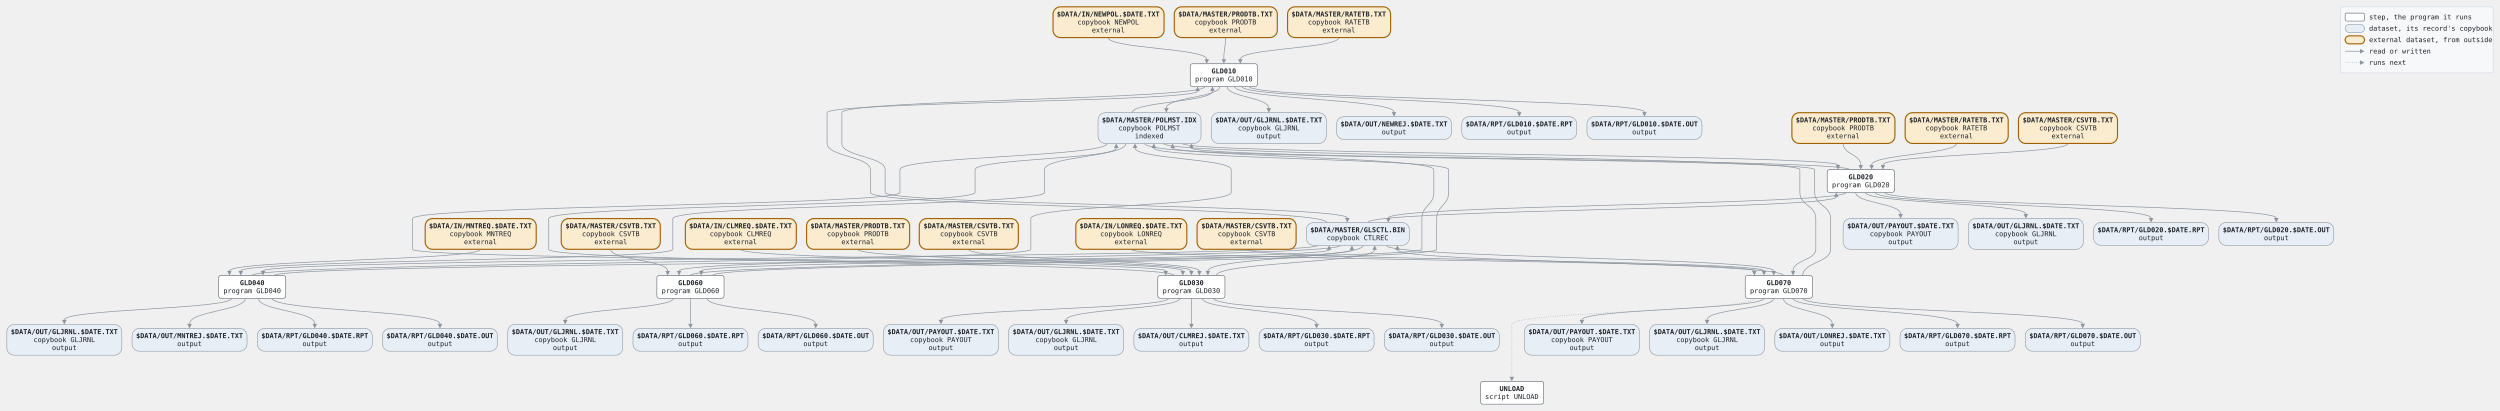
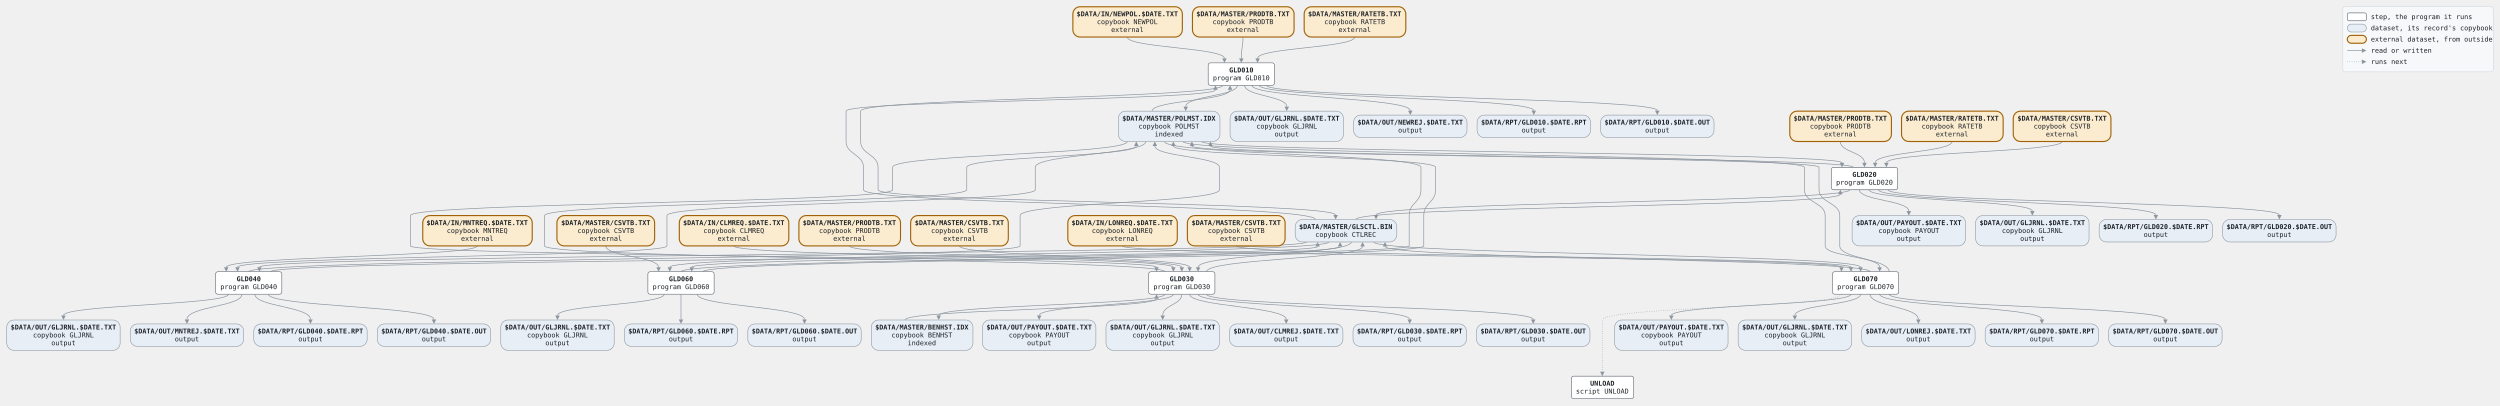
- <svg xmlns="http://www.w3.org/2000/svg" width="4392" height="722" viewBox="0 0 4392 722" font-family="ui-monospace, SFMono-Regular, Menlo, Consolas, monospace" font-size="12">
+ <svg xmlns="http://www.w3.org/2000/svg" width="4453" height="722" viewBox="0 0 4453 722" font-family="ui-monospace, SFMono-Regular, Menlo, Consolas, monospace" font-size="12">
  <style>
.box { fill: #ffffff; stroke: #57606a; stroke-width: 1 }
.box.emphasis { stroke-width: 2.5 }
.box.data { fill: #e8eef6; stroke: #8c959f }
.box.external { fill: #fbecd0; stroke: #a16207; stroke-width: 2 }
.box.dashed { stroke-dasharray: 4 3 }
.label { fill: #1f2328 }
.label.first { font-weight: 600 }
.edge { fill: none; stroke: #8c959f; stroke-width: 1.2 }
.edge.dashed { stroke-dasharray: 4 3 }
.edge.dotted { stroke-dasharray: 1 3 }
.head { fill: #8c959f }
.legend { fill: #f6f8fa; stroke: #d0d7de }
.edge-label { fill: #57606a; font-size: 11px; paint-order: stroke; stroke: #ffffff; stroke-width: 4px; stroke-linejoin: round }
.box.highlight { stroke: #c2410c; stroke-width: 2.5 }
.edge.highlight { stroke: #c2410c; stroke-width: 2 }
.head.highlight { fill: #c2410c }
@media (prefers-color-scheme: dark) {
  .box { fill: #161b22; stroke: #8b949e }
  .box.data { fill: #1f2a3a; stroke: #6e7681 }
  .box.external { fill: #3a2c12; stroke: #d6a64a }
  .label { fill: #e6edf3 }
  .edge { stroke: #6e7681 }
  .head { fill: #6e7681 }
  .legend { fill: #0d1117; stroke: #30363d }
  .edge-label { fill: #9da5ae; stroke: #0d1117 }
  .box.highlight, .edge.highlight { stroke: #fb923c }
  .head.highlight { fill: #fb923c }
}
</style>
  <defs>
    <marker id="arrow" viewBox="0 0 8 8" refX="0" refY="4" markerUnits="userSpaceOnUse" markerWidth="8" markerHeight="8" orient="auto-start-reverse">
      <path class="head" d="M0,0 L8,4 L0,8 z" />
    </marker>
    <marker id="arrow-highlight" viewBox="0 0 8 8" refX="0" refY="4" markerUnits="userSpaceOnUse" markerWidth="8" markerHeight="8" orient="auto-start-reverse">
      <path class="head highlight" d="M0,0 L8,4 L0,8 z" />
    </marker>
  </defs>
-   <path class="edge" d="M1947,66 C1947,85 2120,85 2120,104" marker-end="url(#arrow)" />
-   <path class="edge" d="M2130,160 C2130,179 1989,179 1989,198" marker-start="url(#arrow)" />
-   <path class="edge" d="M2153,66 C2153,85 2150,85 2150,104" marker-end="url(#arrow)" />
-   <path class="edge" d="M2352,66 C2352,85 2179,85 2179,104" marker-end="url(#arrow)" />
-   <path class="edge" d="M2104,160 C2104,179 1453,179 1453,198 L1453,252 C1453,275 1529,275 1529,298 L1529,338 C1529,364 2331,364 2331,391" marker-start="url(#arrow)" />
-   <path class="edge" d="M2143,152 C2143,171 2049,171 2049,190" marker-end="url(#arrow)" />
-   <path class="edge" d="M2117,152 C2117,175 1479,175 1479,198 L1479,252 C1479,275 1555,275 1555,298 L1555,338 C1555,360 2367,360 2367,383" marker-end="url(#arrow)" />
-   <path class="edge" d="M2156,152 C2156,171 2229,171 2229,190" marker-end="url(#arrow)" />
-   <path class="edge" d="M2169,152 C2169,174 2449,174 2449,197" marker-end="url(#arrow)" />
-   <path class="edge" d="M2182,152 C2182,174 2669,174 2669,197" marker-end="url(#arrow)" />
-   <path class="edge" d="M2195,152 C2195,174 2889,174 2889,197" marker-end="url(#arrow)" />
-   <path class="edge" d="M2077,252 C2077,271 3229,271 3229,290" marker-end="url(#arrow)" />
-   <path class="edge" d="M3238,252 C3238,271 3269,271 3269,290" marker-end="url(#arrow)" />
-   <path class="edge" d="M3437,252 C3437,271 3288,271 3288,290" marker-end="url(#arrow)" />
-   <path class="edge" d="M3226,346 C3226,368 2403,368 2403,391" marker-start="url(#arrow)" />
-   <path class="edge" d="M3633,252 C3633,271 3308,271 3308,290" marker-end="url(#arrow)" />
-   <path class="edge" d="M2093,260 C2093,279 3249,279 3249,298" marker-start="url(#arrow)" />
-   <path class="edge" d="M3243,338 C3243,360 2439,360 2439,383" marker-end="url(#arrow)" />
-   <path class="edge" d="M3260,338 C3260,357 3339,357 3339,376" marker-end="url(#arrow)" />
-   <path class="edge" d="M3277,338 C3277,357 3559,357 3559,376" marker-end="url(#arrow)" />
-   <path class="edge" d="M3294,338 C3294,360 3779,360 3779,383" marker-end="url(#arrow)" />
-   <path class="edge" d="M3311,338 C3311,360 3999,360 3999,383" marker-end="url(#arrow)" />
-   <path class="edge" d="M1301,438 C1301,457 2078,457 2078,476" marker-end="url(#arrow)" />
-   <path class="edge" d="M1945,252 C1945,275 1581,275 1581,298 L1581,338 C1581,361 725,361 725,384 L725,438 C725,457 2048,457 2048,476" marker-end="url(#arrow)" />
-   <path class="edge" d="M1507,438 C1507,457 2093,457 2093,476" marker-end="url(#arrow)" />
-   <path class="edge" d="M2395,431 C2395,453 2122,453 2122,476" marker-end="url(#arrow)" />
-   <path class="edge" d="M1702,438 C1702,457 2107,457 2107,476" marker-end="url(#arrow)" />
-   <path class="edge" d="M1961,260 C1961,279 1713,279 1713,298 L1713,338 C1713,361 964,361 964,384 L964,438 C964,461 2063,461 2063,484" marker-start="url(#arrow)" />
-   <path class="edge" d="M2415,439 C2415,461 2137,461 2137,484" marker-start="url(#arrow)" />
-   <path class="edge" d="M2053,524 C2053,543 1653,543 1653,562" marker-end="url(#arrow)" />
-   <path class="edge" d="M2073,524 C2073,543 1873,543 1873,562" marker-end="url(#arrow)" />
-   <path class="edge" d="M2093,524 C2093,546 2093,546 2093,569" marker-end="url(#arrow)" />
-   <path class="edge" d="M2112,524 C2112,546 2313,546 2313,569" marker-end="url(#arrow)" />
-   <path class="edge" d="M2132,524 C2132,546 2533,546 2533,569" marker-end="url(#arrow)" />
-   <path class="edge" d="M844,438 C844,457 403,457 403,476" marker-end="url(#arrow)" />
-   <path class="edge" d="M1978,252 C1978,275 1835,275 1835,298 L1835,338 C1835,361 1182,361 1182,384 L1182,438 C1182,457 423,457 423,476" marker-end="url(#arrow)" />
-   <path class="edge" d="M2315,431 C2315,453 462,453 462,476" marker-end="url(#arrow)" />
-   <path class="edge" d="M1994,260 C1994,279 2163,279 2163,298 L2163,338 C2163,361 1811,361 1811,384 L1811,438 C1811,461 443,461 443,484" marker-start="url(#arrow)" />
-   <path class="edge" d="M2335,439 C2335,461 482,461 482,484" marker-start="url(#arrow)" />
+   <path class="edge" d="M2008,66 C2008,85 2181,85 2181,104" marker-end="url(#arrow)" />
+   <path class="edge" d="M2191,160 C2191,179 2052,179 2052,198" marker-start="url(#arrow)" />
+   <path class="edge" d="M2214,66 C2214,85 2211,85 2211,104" marker-end="url(#arrow)" />
+   <path class="edge" d="M2413,66 C2413,85 2240,85 2240,104" marker-end="url(#arrow)" />
+   <path class="edge" d="M2165,160 C2165,179 1507,179 1507,198 L1507,252 C1507,275 1538,275 1538,298 L1538,338 C1538,364 2343,364 2343,391" marker-start="url(#arrow)" />
+   <path class="edge" d="M2204,152 C2204,171 2112,171 2112,190" marker-end="url(#arrow)" />
+   <path class="edge" d="M2178,152 C2178,175 1533,175 1533,198 L1533,252 C1533,275 1564,275 1564,298 L1564,338 C1564,360 2379,360 2379,383" marker-end="url(#arrow)" />
+   <path class="edge" d="M2217,152 C2217,171 2292,171 2292,190" marker-end="url(#arrow)" />
+   <path class="edge" d="M2230,152 C2230,174 2512,174 2512,197" marker-end="url(#arrow)" />
+   <path class="edge" d="M2243,152 C2243,174 2732,174 2732,197" marker-end="url(#arrow)" />
+   <path class="edge" d="M2256,152 C2256,174 2952,174 2952,197" marker-end="url(#arrow)" />
+   <path class="edge" d="M2140,252 C2140,271 3281,271 3281,290" marker-end="url(#arrow)" />
+   <path class="edge" d="M3278,252 C3278,271 3321,271 3321,290" marker-end="url(#arrow)" />
+   <path class="edge" d="M3477,252 C3477,271 3340,271 3340,290" marker-end="url(#arrow)" />
+   <path class="edge" d="M3278,346 C3278,368 2415,368 2415,391" marker-start="url(#arrow)" />
+   <path class="edge" d="M3673,252 C3673,271 3360,271 3360,290" marker-end="url(#arrow)" />
+   <path class="edge" d="M2156,260 C2156,279 3301,279 3301,298" marker-start="url(#arrow)" />
+   <path class="edge" d="M3295,338 C3295,360 2451,360 2451,383" marker-end="url(#arrow)" />
+   <path class="edge" d="M3312,338 C3312,357 3400,357 3400,376" marker-end="url(#arrow)" />
+   <path class="edge" d="M3329,338 C3329,357 3620,357 3620,376" marker-end="url(#arrow)" />
+   <path class="edge" d="M3346,338 C3346,360 3840,360 3840,383" marker-end="url(#arrow)" />
+   <path class="edge" d="M3363,338 C3363,360 4060,360 4060,383" marker-end="url(#arrow)" />
+   <path class="edge" d="M1307,438 C1307,457 2090,457 2090,476" marker-end="url(#arrow)" />
+   <path class="edge" d="M2008,252 C2008,275 1590,275 1590,298 L1590,338 C1590,361 731,361 731,384 L731,438 C731,457 2060,457 2060,476" marker-end="url(#arrow)" />
+   <path class="edge" d="M1513,438 C1513,457 2105,457 2105,476" marker-end="url(#arrow)" />
+   <path class="edge" d="M2407,431 C2407,453 2134,453 2134,476" marker-end="url(#arrow)" />
+   <path class="edge" d="M2060,532 C2060,551 1612,551 1612,570" marker-start="url(#arrow)" />
+   <path class="edge" d="M1709,438 C1709,457 2119,457 2119,476" marker-end="url(#arrow)" />
+   <path class="edge" d="M2024,260 C2024,279 1722,279 1722,298 L1722,338 C1722,361 970,361 970,384 L970,438 C970,461 2075,461 2075,484" marker-start="url(#arrow)" />
+   <path class="edge" d="M2427,439 C2427,461 2149,461 2149,484" marker-start="url(#arrow)" />
+   <path class="edge" d="M2090,524 C2090,543 1851,543 1851,562" marker-end="url(#arrow)" />
+   <path class="edge" d="M2105,524 C2105,543 2071,543 2071,562" marker-end="url(#arrow)" />
+   <path class="edge" d="M2119,524 C2119,546 2291,546 2291,569" marker-end="url(#arrow)" />
+   <path class="edge" d="M2075,524 C2075,543 1672,543 1672,562" marker-end="url(#arrow)" />
+   <path class="edge" d="M2134,524 C2134,546 2511,546 2511,569" marker-end="url(#arrow)" />
+   <path class="edge" d="M2149,524 C2149,546 2731,546 2731,569" marker-end="url(#arrow)" />
+   <path class="edge" d="M850,438 C850,457 403,457 403,476" marker-end="url(#arrow)" />
+   <path class="edge" d="M2041,252 C2041,275 1844,275 1844,298 L1844,338 C1844,361 1188,361 1188,384 L1188,438 C1188,457 423,457 423,476" marker-end="url(#arrow)" />
+   <path class="edge" d="M2327,431 C2327,453 462,453 462,476" marker-end="url(#arrow)" />
+   <path class="edge" d="M2057,260 C2057,279 2172,279 2172,298 L2172,338 C2172,361 1817,361 1817,384 L1817,438 C1817,461 443,461 443,484" marker-start="url(#arrow)" />
+   <path class="edge" d="M2347,439 C2347,461 482,461 482,484" marker-start="url(#arrow)" />
  <path class="edge" d="M407,524 C407,543 113,543 113,562" marker-end="url(#arrow)" />
  <path class="edge" d="M431,524 C431,546 333,546 333,569" marker-end="url(#arrow)" />
  <path class="edge" d="M454,524 C454,546 553,546 553,569" marker-end="url(#arrow)" />
  <path class="edge" d="M478,524 C478,546 773,546 773,569" marker-end="url(#arrow)" />
-   <path class="edge" d="M2011,252 C2011,275 2519,275 2519,298 L2519,338 C2519,361 2498,361 2498,384 L2498,438 C2498,457 1232,457 1232,476" marker-end="url(#arrow)" />
-   <path class="edge" d="M2355,431 C2355,453 1193,453 1193,476" marker-end="url(#arrow)" />
-   <path class="edge" d="M1073,438 C1073,457 1173,457 1173,476" marker-end="url(#arrow)" />
-   <path class="edge" d="M2027,260 C2027,279 2545,279 2545,298 L2545,338 C2545,361 2524,361 2524,384 L2524,438 C2524,461 1252,461 1252,484" marker-start="url(#arrow)" />
-   <path class="edge" d="M2375,439 C2375,461 1213,461 1213,484" marker-start="url(#arrow)" />
+   <path class="edge" d="M2074,252 C2074,275 2531,275 2531,298 L2531,338 C2531,361 2510,361 2510,384 L2510,438 C2510,457 1232,457 1232,476" marker-end="url(#arrow)" />
+   <path class="edge" d="M2367,431 C2367,453 1193,453 1193,476" marker-end="url(#arrow)" />
+   <path class="edge" d="M1079,438 C1079,457 1173,457 1173,476" marker-end="url(#arrow)" />
+   <path class="edge" d="M2090,260 C2090,279 2557,279 2557,298 L2557,338 C2557,361 2536,361 2536,384 L2536,438 C2536,461 1252,461 1252,484" marker-start="url(#arrow)" />
+   <path class="edge" d="M2387,439 C2387,461 1213,461 1213,484" marker-start="url(#arrow)" />
  <path class="edge" d="M1183,524 C1183,543 993,543 993,562" marker-end="url(#arrow)" />
  <path class="edge" d="M1213,524 C1213,546 1213,546 1213,569" marker-end="url(#arrow)" />
  <path class="edge" d="M1242,524 C1242,546 1433,546 1433,569" marker-end="url(#arrow)" />
-   <path class="edge" d="M1987,438 C1987,457 3082,457 3082,476" marker-end="url(#arrow)" />
-   <path class="edge" d="M2044,252 C2044,275 3162,275 3162,298 L3162,338 C3162,361 3190,361 3190,384 L3190,438 C3190,457 3150,457 3150,476" marker-end="url(#arrow)" />
-   <path class="edge" d="M2435,431 C2435,453 3116,453 3116,476" marker-end="url(#arrow)" />
-   <path class="edge" d="M2190,438 C2190,457 3099,457 3099,476" marker-end="url(#arrow)" />
-   <path class="edge" d="M2060,260 C2060,279 3188,279 3188,298 L3188,338 C3188,361 3216,361 3216,384 L3216,438 C3216,461 3167,461 3167,484" marker-start="url(#arrow)" />
-   <path class="edge" d="M2455,439 C2455,461 3133,461 3133,484" marker-start="url(#arrow)" />
-   <path class="edge" d="M3099,524 C3099,543 2779,543 2779,562" marker-end="url(#arrow)" />
-   <path class="edge" d="M3116,524 C3116,543 2999,543 2999,562" marker-end="url(#arrow)" />
-   <path class="edge" d="M3133,524 C3133,546 3219,546 3219,569" marker-end="url(#arrow)" />
-   <path class="edge" d="M3150,524 C3150,546 3439,546 3439,569" marker-end="url(#arrow)" />
-   <path class="edge" d="M3167,524 C3167,546 3659,546 3659,569" marker-end="url(#arrow)" />
-   <path class="edge dotted" d="M3082,524 C3082,547 2656,547 2656,570 L2656,624 C2656,643 2656,643 2656,662" marker-end="url(#arrow)" />
+   <path class="edge" d="M1999,438 C1999,457 3280,457 3280,476" marker-end="url(#arrow)" />
+   <path class="edge" d="M2107,252 C2107,275 3214,275 3214,298 L3214,338 C3214,361 3251,361 3251,384 L3251,438 C3251,457 3348,457 3348,476" marker-end="url(#arrow)" />
+   <path class="edge" d="M2447,431 C2447,453 3314,453 3314,476" marker-end="url(#arrow)" />
+   <path class="edge" d="M2202,438 C2202,457 3297,457 3297,476" marker-end="url(#arrow)" />
+   <path class="edge" d="M2123,260 C2123,279 3240,279 3240,298 L3240,338 C3240,361 3277,361 3277,384 L3277,438 C3277,461 3365,461 3365,484" marker-start="url(#arrow)" />
+   <path class="edge" d="M2467,439 C2467,461 3331,461 3331,484" marker-start="url(#arrow)" />
+   <path class="edge" d="M3297,524 C3297,543 2977,543 2977,562" marker-end="url(#arrow)" />
+   <path class="edge" d="M3314,524 C3314,543 3197,543 3197,562" marker-end="url(#arrow)" />
+   <path class="edge" d="M3331,524 C3331,546 3417,546 3417,569" marker-end="url(#arrow)" />
+   <path class="edge" d="M3348,524 C3348,546 3637,546 3637,569" marker-end="url(#arrow)" />
+   <path class="edge" d="M3365,524 C3365,546 3857,546 3857,569" marker-end="url(#arrow)" />
+   <path class="edge dotted" d="M3280,524 C3280,547 2854,547 2854,570 L2854,624 C2854,643 2854,643 2854,662" marker-end="url(#arrow)" />
  <a href="../copybooks/NEWPOL.md">
-     <rect class="box data external" x="1850" y="12" width="195" height="54" rx="13" />
-     <text class="label first" x="1947" y="29" text-anchor="middle">$DATA/IN/NEWPOL.$DATE.TXT</text>
-     <text class="label" x="1947" y="43" text-anchor="middle">copybook NEWPOL</text>
-     <text class="label" x="1947" y="57" text-anchor="middle">external</text>
+     <rect class="box data external" x="1911" y="12" width="195" height="54" rx="13" />
+     <text class="label first" x="2008" y="29" text-anchor="middle">$DATA/IN/NEWPOL.$DATE.TXT</text>
+     <text class="label" x="2008" y="43" text-anchor="middle">copybook NEWPOL</text>
+     <text class="label" x="2008" y="57" text-anchor="middle">external</text>
  </a>
  <a href="../copybooks/POLMST.md">
-     <rect class="box data" x="1929" y="198" width="181" height="54" rx="13" />
-     <text class="label first" x="2019" y="215" text-anchor="middle">$DATA/MASTER/POLMST.IDX</text>
-     <text class="label" x="2019" y="229" text-anchor="middle">copybook POLMST</text>
-     <text class="label" x="2019" y="243" text-anchor="middle">indexed</text>
+     <rect class="box data" x="1992" y="198" width="181" height="54" rx="13" />
+     <text class="label first" x="2082" y="215" text-anchor="middle">$DATA/MASTER/POLMST.IDX</text>
+     <text class="label" x="2082" y="229" text-anchor="middle">copybook POLMST</text>
+     <text class="label" x="2082" y="243" text-anchor="middle">indexed</text>
  </a>
  <a href="../copybooks/PRODTB.md">
-     <rect class="box data external" x="2063" y="12" width="181" height="54" rx="13" />
-     <text class="label first" x="2153" y="29" text-anchor="middle">$DATA/MASTER/PRODTB.TXT</text>
-     <text class="label" x="2153" y="43" text-anchor="middle">copybook PRODTB</text>
-     <text class="label" x="2153" y="57" text-anchor="middle">external</text>
+     <rect class="box data external" x="2124" y="12" width="181" height="54" rx="13" />
+     <text class="label first" x="2214" y="29" text-anchor="middle">$DATA/MASTER/PRODTB.TXT</text>
+     <text class="label" x="2214" y="43" text-anchor="middle">copybook PRODTB</text>
+     <text class="label" x="2214" y="57" text-anchor="middle">external</text>
  </a>
  <a href="../copybooks/RATETB.md">
-     <rect class="box data external" x="2262" y="12" width="181" height="54" rx="13" />
-     <text class="label first" x="2352" y="29" text-anchor="middle">$DATA/MASTER/RATETB.TXT</text>
-     <text class="label" x="2352" y="43" text-anchor="middle">copybook RATETB</text>
-     <text class="label" x="2352" y="57" text-anchor="middle">external</text>
+     <rect class="box data external" x="2323" y="12" width="181" height="54" rx="13" />
+     <text class="label first" x="2413" y="29" text-anchor="middle">$DATA/MASTER/RATETB.TXT</text>
+     <text class="label" x="2413" y="43" text-anchor="middle">copybook RATETB</text>
+     <text class="label" x="2413" y="57" text-anchor="middle">external</text>
  </a>
  <a href="../copybooks/CTLREC.md">
-     <rect class="box data" x="2295" y="391" width="181" height="40" rx="13" />
-     <text class="label first" x="2385" y="408" text-anchor="middle">$DATA/MASTER/GLSCTL.BIN</text>
-     <text class="label" x="2385" y="422" text-anchor="middle">copybook CTLREC</text>
+     <rect class="box data" x="2307" y="391" width="181" height="40" rx="13" />
+     <text class="label first" x="2397" y="408" text-anchor="middle">$DATA/MASTER/GLSCTL.BIN</text>
+     <text class="label" x="2397" y="422" text-anchor="middle">copybook CTLREC</text>
  </a>
  <a href="../programs/GLD010.md">
-     <rect class="box" x="2091" y="112" width="118" height="40" rx="4" />
-     <text class="label first" x="2150" y="129" text-anchor="middle">GLD010</text>
-     <text class="label" x="2150" y="143" text-anchor="middle">program GLD010</text>
-   </a>
-   <a href="../copybooks/GLJRNL.md">
-     <rect class="box data" x="2128" y="198" width="202" height="54" rx="13" />
-     <text class="label first" x="2229" y="215" text-anchor="middle">$DATA/OUT/GLJRNL.$DATE.TXT</text>
-     <text class="label" x="2229" y="229" text-anchor="middle">copybook GLJRNL</text>
-     <text class="label" x="2229" y="243" text-anchor="middle">output</text>
-   </a>
-   <g>
-     <rect class="box data" x="2348" y="205" width="202" height="40" rx="13" />
-     <text class="label first" x="2449" y="222" text-anchor="middle">$DATA/OUT/NEWREJ.$DATE.TXT</text>
-     <text class="label" x="2449" y="236" text-anchor="middle">output</text>
-   </g>
-   <g>
-     <rect class="box data" x="2568" y="205" width="202" height="40" rx="13" />
-     <text class="label first" x="2669" y="222" text-anchor="middle">$DATA/RPT/GLD010.$DATE.RPT</text>
-     <text class="label" x="2669" y="236" text-anchor="middle">output</text>
-   </g>
-   <g>
-     <rect class="box data" x="2788" y="205" width="202" height="40" rx="13" />
-     <text class="label first" x="2889" y="222" text-anchor="middle">$DATA/RPT/GLD010.$DATE.OUT</text>
-     <text class="label" x="2889" y="236" text-anchor="middle">output</text>
+     <rect class="box" x="2152" y="112" width="118" height="40" rx="4" />
+     <text class="label first" x="2211" y="129" text-anchor="middle">GLD010</text>
+     <text class="label" x="2211" y="143" text-anchor="middle">program GLD010</text>
+   </a>
+   <a href="../copybooks/GLJRNL.md">
+     <rect class="box data" x="2191" y="198" width="202" height="54" rx="13" />
+     <text class="label first" x="2292" y="215" text-anchor="middle">$DATA/OUT/GLJRNL.$DATE.TXT</text>
+     <text class="label" x="2292" y="229" text-anchor="middle">copybook GLJRNL</text>
+     <text class="label" x="2292" y="243" text-anchor="middle">output</text>
+   </a>
+   <g>
+     <rect class="box data" x="2411" y="205" width="202" height="40" rx="13" />
+     <text class="label first" x="2512" y="222" text-anchor="middle">$DATA/OUT/NEWREJ.$DATE.TXT</text>
+     <text class="label" x="2512" y="236" text-anchor="middle">output</text>
+   </g>
+   <g>
+     <rect class="box data" x="2631" y="205" width="202" height="40" rx="13" />
+     <text class="label first" x="2732" y="222" text-anchor="middle">$DATA/RPT/GLD010.$DATE.RPT</text>
+     <text class="label" x="2732" y="236" text-anchor="middle">output</text>
+   </g>
+   <g>
+     <rect class="box data" x="2851" y="205" width="202" height="40" rx="13" />
+     <text class="label first" x="2952" y="222" text-anchor="middle">$DATA/RPT/GLD010.$DATE.OUT</text>
+     <text class="label" x="2952" y="236" text-anchor="middle">output</text>
  </g>
  <a href="../copybooks/PRODTB.md">
-     <rect class="box data external" x="3148" y="198" width="181" height="54" rx="13" />
-     <text class="label first" x="3238" y="215" text-anchor="middle">$DATA/MASTER/PRODTB.TXT</text>
-     <text class="label" x="3238" y="229" text-anchor="middle">copybook PRODTB</text>
-     <text class="label" x="3238" y="243" text-anchor="middle">external</text>
+     <rect class="box data external" x="3188" y="198" width="181" height="54" rx="13" />
+     <text class="label first" x="3278" y="215" text-anchor="middle">$DATA/MASTER/PRODTB.TXT</text>
+     <text class="label" x="3278" y="229" text-anchor="middle">copybook PRODTB</text>
+     <text class="label" x="3278" y="243" text-anchor="middle">external</text>
  </a>
  <a href="../copybooks/RATETB.md">
-     <rect class="box data external" x="3347" y="198" width="181" height="54" rx="13" />
-     <text class="label first" x="3437" y="215" text-anchor="middle">$DATA/MASTER/RATETB.TXT</text>
-     <text class="label" x="3437" y="229" text-anchor="middle">copybook RATETB</text>
-     <text class="label" x="3437" y="243" text-anchor="middle">external</text>
+     <rect class="box data external" x="3387" y="198" width="181" height="54" rx="13" />
+     <text class="label first" x="3477" y="215" text-anchor="middle">$DATA/MASTER/RATETB.TXT</text>
+     <text class="label" x="3477" y="229" text-anchor="middle">copybook RATETB</text>
+     <text class="label" x="3477" y="243" text-anchor="middle">external</text>
  </a>
  <a href="../copybooks/CSVTB.md">
-     <rect class="box data external" x="3546" y="198" width="174" height="54" rx="13" />
-     <text class="label first" x="3633" y="215" text-anchor="middle">$DATA/MASTER/CSVTB.TXT</text>
-     <text class="label" x="3633" y="229" text-anchor="middle">copybook CSVTB</text>
-     <text class="label" x="3633" y="243" text-anchor="middle">external</text>
+     <rect class="box data external" x="3586" y="198" width="174" height="54" rx="13" />
+     <text class="label first" x="3673" y="215" text-anchor="middle">$DATA/MASTER/CSVTB.TXT</text>
+     <text class="label" x="3673" y="229" text-anchor="middle">copybook CSVTB</text>
+     <text class="label" x="3673" y="243" text-anchor="middle">external</text>
  </a>
  <a href="../programs/GLD020.md">
-     <rect class="box" x="3210" y="298" width="118" height="40" rx="4" />
-     <text class="label first" x="3269" y="315" text-anchor="middle">GLD020</text>
-     <text class="label" x="3269" y="329" text-anchor="middle">program GLD020</text>
+     <rect class="box" x="3262" y="298" width="118" height="40" rx="4" />
+     <text class="label first" x="3321" y="315" text-anchor="middle">GLD020</text>
+     <text class="label" x="3321" y="329" text-anchor="middle">program GLD020</text>
  </a>
  <a href="../copybooks/PAYOUT.md">
-     <rect class="box data" x="3238" y="384" width="202" height="54" rx="13" />
-     <text class="label first" x="3339" y="401" text-anchor="middle">$DATA/OUT/PAYOUT.$DATE.TXT</text>
-     <text class="label" x="3339" y="415" text-anchor="middle">copybook PAYOUT</text>
-     <text class="label" x="3339" y="429" text-anchor="middle">output</text>
-   </a>
-   <a href="../copybooks/GLJRNL.md">
-     <rect class="box data" x="3458" y="384" width="202" height="54" rx="13" />
-     <text class="label first" x="3559" y="401" text-anchor="middle">$DATA/OUT/GLJRNL.$DATE.TXT</text>
-     <text class="label" x="3559" y="415" text-anchor="middle">copybook GLJRNL</text>
-     <text class="label" x="3559" y="429" text-anchor="middle">output</text>
-   </a>
-   <g>
-     <rect class="box data" x="3678" y="391" width="202" height="40" rx="13" />
-     <text class="label first" x="3779" y="408" text-anchor="middle">$DATA/RPT/GLD020.$DATE.RPT</text>
-     <text class="label" x="3779" y="422" text-anchor="middle">output</text>
-   </g>
-   <g>
-     <rect class="box data" x="3898" y="391" width="202" height="40" rx="13" />
-     <text class="label first" x="3999" y="408" text-anchor="middle">$DATA/RPT/GLD020.$DATE.OUT</text>
-     <text class="label" x="3999" y="422" text-anchor="middle">output</text>
+     <rect class="box data" x="3299" y="384" width="202" height="54" rx="13" />
+     <text class="label first" x="3400" y="401" text-anchor="middle">$DATA/OUT/PAYOUT.$DATE.TXT</text>
+     <text class="label" x="3400" y="415" text-anchor="middle">copybook PAYOUT</text>
+     <text class="label" x="3400" y="429" text-anchor="middle">output</text>
+   </a>
+   <a href="../copybooks/GLJRNL.md">
+     <rect class="box data" x="3519" y="384" width="202" height="54" rx="13" />
+     <text class="label first" x="3620" y="401" text-anchor="middle">$DATA/OUT/GLJRNL.$DATE.TXT</text>
+     <text class="label" x="3620" y="415" text-anchor="middle">copybook GLJRNL</text>
+     <text class="label" x="3620" y="429" text-anchor="middle">output</text>
+   </a>
+   <g>
+     <rect class="box data" x="3739" y="391" width="202" height="40" rx="13" />
+     <text class="label first" x="3840" y="408" text-anchor="middle">$DATA/RPT/GLD020.$DATE.RPT</text>
+     <text class="label" x="3840" y="422" text-anchor="middle">output</text>
+   </g>
+   <g>
+     <rect class="box data" x="3959" y="391" width="202" height="40" rx="13" />
+     <text class="label first" x="4060" y="408" text-anchor="middle">$DATA/RPT/GLD020.$DATE.OUT</text>
+     <text class="label" x="4060" y="422" text-anchor="middle">output</text>
  </g>
  <a href="../copybooks/CLMREQ.md">
-     <rect class="box data external" x="1204" y="384" width="195" height="54" rx="13" />
-     <text class="label first" x="1301" y="401" text-anchor="middle">$DATA/IN/CLMREQ.$DATE.TXT</text>
-     <text class="label" x="1301" y="415" text-anchor="middle">copybook CLMREQ</text>
-     <text class="label" x="1301" y="429" text-anchor="middle">external</text>
+     <rect class="box data external" x="1210" y="384" width="195" height="54" rx="13" />
+     <text class="label first" x="1307" y="401" text-anchor="middle">$DATA/IN/CLMREQ.$DATE.TXT</text>
+     <text class="label" x="1307" y="415" text-anchor="middle">copybook CLMREQ</text>
+     <text class="label" x="1307" y="429" text-anchor="middle">external</text>
  </a>
  <a href="../copybooks/PRODTB.md">
-     <rect class="box data external" x="1417" y="384" width="181" height="54" rx="13" />
-     <text class="label first" x="1507" y="401" text-anchor="middle">$DATA/MASTER/PRODTB.TXT</text>
-     <text class="label" x="1507" y="415" text-anchor="middle">copybook PRODTB</text>
-     <text class="label" x="1507" y="429" text-anchor="middle">external</text>
+     <rect class="box data external" x="1423" y="384" width="181" height="54" rx="13" />
+     <text class="label first" x="1513" y="401" text-anchor="middle">$DATA/MASTER/PRODTB.TXT</text>
+     <text class="label" x="1513" y="415" text-anchor="middle">copybook PRODTB</text>
+     <text class="label" x="1513" y="429" text-anchor="middle">external</text>
+   </a>
+   <a href="../copybooks/BENHST.md">
+     <rect class="box data" x="1552" y="570" width="181" height="54" rx="13" />
+     <text class="label first" x="1642" y="587" text-anchor="middle">$DATA/MASTER/BENHST.IDX</text>
+     <text class="label" x="1642" y="601" text-anchor="middle">copybook BENHST</text>
+     <text class="label" x="1642" y="615" text-anchor="middle">indexed</text>
  </a>
  <a href="../copybooks/CSVTB.md">
-     <rect class="box data external" x="1615" y="384" width="174" height="54" rx="13" />
-     <text class="label first" x="1702" y="401" text-anchor="middle">$DATA/MASTER/CSVTB.TXT</text>
-     <text class="label" x="1702" y="415" text-anchor="middle">copybook CSVTB</text>
-     <text class="label" x="1702" y="429" text-anchor="middle">external</text>
+     <rect class="box data external" x="1622" y="384" width="174" height="54" rx="13" />
+     <text class="label first" x="1709" y="401" text-anchor="middle">$DATA/MASTER/CSVTB.TXT</text>
+     <text class="label" x="1709" y="415" text-anchor="middle">copybook CSVTB</text>
+     <text class="label" x="1709" y="429" text-anchor="middle">external</text>
  </a>
  <a href="../programs/GLD030.md">
-     <rect class="box" x="2034" y="484" width="118" height="40" rx="4" />
-     <text class="label first" x="2093" y="501" text-anchor="middle">GLD030</text>
-     <text class="label" x="2093" y="515" text-anchor="middle">program GLD030</text>
+     <rect class="box" x="2046" y="484" width="118" height="40" rx="4" />
+     <text class="label first" x="2105" y="501" text-anchor="middle">GLD030</text>
+     <text class="label" x="2105" y="515" text-anchor="middle">program GLD030</text>
  </a>
  <a href="../copybooks/PAYOUT.md">
-     <rect class="box data" x="1552" y="570" width="202" height="54" rx="13" />
-     <text class="label first" x="1653" y="587" text-anchor="middle">$DATA/OUT/PAYOUT.$DATE.TXT</text>
-     <text class="label" x="1653" y="601" text-anchor="middle">copybook PAYOUT</text>
-     <text class="label" x="1653" y="615" text-anchor="middle">output</text>
-   </a>
-   <a href="../copybooks/GLJRNL.md">
-     <rect class="box data" x="1772" y="570" width="202" height="54" rx="13" />
-     <text class="label first" x="1873" y="587" text-anchor="middle">$DATA/OUT/GLJRNL.$DATE.TXT</text>
-     <text class="label" x="1873" y="601" text-anchor="middle">copybook GLJRNL</text>
-     <text class="label" x="1873" y="615" text-anchor="middle">output</text>
-   </a>
-   <g>
-     <rect class="box data" x="1992" y="577" width="202" height="40" rx="13" />
-     <text class="label first" x="2093" y="594" text-anchor="middle">$DATA/OUT/CLMREJ.$DATE.TXT</text>
-     <text class="label" x="2093" y="608" text-anchor="middle">output</text>
-   </g>
-   <g>
-     <rect class="box data" x="2212" y="577" width="202" height="40" rx="13" />
-     <text class="label first" x="2313" y="594" text-anchor="middle">$DATA/RPT/GLD030.$DATE.RPT</text>
-     <text class="label" x="2313" y="608" text-anchor="middle">output</text>
-   </g>
-   <g>
-     <rect class="box data" x="2432" y="577" width="202" height="40" rx="13" />
-     <text class="label first" x="2533" y="594" text-anchor="middle">$DATA/RPT/GLD030.$DATE.OUT</text>
-     <text class="label" x="2533" y="608" text-anchor="middle">output</text>
+     <rect class="box data" x="1750" y="570" width="202" height="54" rx="13" />
+     <text class="label first" x="1851" y="587" text-anchor="middle">$DATA/OUT/PAYOUT.$DATE.TXT</text>
+     <text class="label" x="1851" y="601" text-anchor="middle">copybook PAYOUT</text>
+     <text class="label" x="1851" y="615" text-anchor="middle">output</text>
+   </a>
+   <a href="../copybooks/GLJRNL.md">
+     <rect class="box data" x="1970" y="570" width="202" height="54" rx="13" />
+     <text class="label first" x="2071" y="587" text-anchor="middle">$DATA/OUT/GLJRNL.$DATE.TXT</text>
+     <text class="label" x="2071" y="601" text-anchor="middle">copybook GLJRNL</text>
+     <text class="label" x="2071" y="615" text-anchor="middle">output</text>
+   </a>
+   <g>
+     <rect class="box data" x="2190" y="577" width="202" height="40" rx="13" />
+     <text class="label first" x="2291" y="594" text-anchor="middle">$DATA/OUT/CLMREJ.$DATE.TXT</text>
+     <text class="label" x="2291" y="608" text-anchor="middle">output</text>
+   </g>
+   <g>
+     <rect class="box data" x="2410" y="577" width="202" height="40" rx="13" />
+     <text class="label first" x="2511" y="594" text-anchor="middle">$DATA/RPT/GLD030.$DATE.RPT</text>
+     <text class="label" x="2511" y="608" text-anchor="middle">output</text>
+   </g>
+   <g>
+     <rect class="box data" x="2630" y="577" width="202" height="40" rx="13" />
+     <text class="label first" x="2731" y="594" text-anchor="middle">$DATA/RPT/GLD030.$DATE.OUT</text>
+     <text class="label" x="2731" y="608" text-anchor="middle">output</text>
  </g>
  <a href="../copybooks/MNTREQ.md">
-     <rect class="box data external" x="747" y="384" width="195" height="54" rx="13" />
-     <text class="label first" x="844" y="401" text-anchor="middle">$DATA/IN/MNTREQ.$DATE.TXT</text>
-     <text class="label" x="844" y="415" text-anchor="middle">copybook MNTREQ</text>
-     <text class="label" x="844" y="429" text-anchor="middle">external</text>
+     <rect class="box data external" x="753" y="384" width="195" height="54" rx="13" />
+     <text class="label first" x="850" y="401" text-anchor="middle">$DATA/IN/MNTREQ.$DATE.TXT</text>
+     <text class="label" x="850" y="415" text-anchor="middle">copybook MNTREQ</text>
+     <text class="label" x="850" y="429" text-anchor="middle">external</text>
  </a>
  <a href="../programs/GLD040.md">
    <rect class="box" x="384" y="484" width="118" height="40" rx="4" />
    <text class="label first" x="443" y="501" text-anchor="middle">GLD040</text>
    <text class="label" x="443" y="515" text-anchor="middle">program GLD040</text>
  </a>
  <a href="../copybooks/GLJRNL.md">
    <rect class="box data" x="12" y="570" width="202" height="54" rx="13" />
    <text class="label first" x="113" y="587" text-anchor="middle">$DATA/OUT/GLJRNL.$DATE.TXT</text>
    <text class="label" x="113" y="601" text-anchor="middle">copybook GLJRNL</text>
    <text class="label" x="113" y="615" text-anchor="middle">output</text>
  </a>
  <g>
    <rect class="box data" x="232" y="577" width="202" height="40" rx="13" />
    <text class="label first" x="333" y="594" text-anchor="middle">$DATA/OUT/MNTREJ.$DATE.TXT</text>
    <text class="label" x="333" y="608" text-anchor="middle">output</text>
  </g>
  <g>
    <rect class="box data" x="452" y="577" width="202" height="40" rx="13" />
    <text class="label first" x="553" y="594" text-anchor="middle">$DATA/RPT/GLD040.$DATE.RPT</text>
    <text class="label" x="553" y="608" text-anchor="middle">output</text>
  </g>
  <g>
    <rect class="box data" x="672" y="577" width="202" height="40" rx="13" />
    <text class="label first" x="773" y="594" text-anchor="middle">$DATA/RPT/GLD040.$DATE.OUT</text>
    <text class="label" x="773" y="608" text-anchor="middle">output</text>
  </g>
  <a href="../copybooks/CSVTB.md">
-     <rect class="box data external" x="986" y="384" width="174" height="54" rx="13" />
-     <text class="label first" x="1073" y="401" text-anchor="middle">$DATA/MASTER/CSVTB.TXT</text>
-     <text class="label" x="1073" y="415" text-anchor="middle">copybook CSVTB</text>
-     <text class="label" x="1073" y="429" text-anchor="middle">external</text>
+     <rect class="box data external" x="992" y="384" width="174" height="54" rx="13" />
+     <text class="label first" x="1079" y="401" text-anchor="middle">$DATA/MASTER/CSVTB.TXT</text>
+     <text class="label" x="1079" y="415" text-anchor="middle">copybook CSVTB</text>
+     <text class="label" x="1079" y="429" text-anchor="middle">external</text>
  </a>
  <a href="../programs/GLD060.md">
    <rect class="box" x="1154" y="484" width="118" height="40" rx="4" />
    <text class="label first" x="1213" y="501" text-anchor="middle">GLD060</text>
    <text class="label" x="1213" y="515" text-anchor="middle">program GLD060</text>
  </a>
  <a href="../copybooks/GLJRNL.md">
    <rect class="box data" x="892" y="570" width="202" height="54" rx="13" />
    <text class="label first" x="993" y="587" text-anchor="middle">$DATA/OUT/GLJRNL.$DATE.TXT</text>
    <text class="label" x="993" y="601" text-anchor="middle">copybook GLJRNL</text>
    <text class="label" x="993" y="615" text-anchor="middle">output</text>
  </a>
  <g>
    <rect class="box data" x="1112" y="577" width="202" height="40" rx="13" />
    <text class="label first" x="1213" y="594" text-anchor="middle">$DATA/RPT/GLD060.$DATE.RPT</text>
    <text class="label" x="1213" y="608" text-anchor="middle">output</text>
  </g>
  <g>
    <rect class="box data" x="1332" y="577" width="202" height="40" rx="13" />
    <text class="label first" x="1433" y="594" text-anchor="middle">$DATA/RPT/GLD060.$DATE.OUT</text>
    <text class="label" x="1433" y="608" text-anchor="middle">output</text>
  </g>
  <a href="../copybooks/LONREQ.md">
-     <rect class="box data external" x="1890" y="384" width="195" height="54" rx="13" />
-     <text class="label first" x="1987" y="401" text-anchor="middle">$DATA/IN/LONREQ.$DATE.TXT</text>
-     <text class="label" x="1987" y="415" text-anchor="middle">copybook LONREQ</text>
-     <text class="label" x="1987" y="429" text-anchor="middle">external</text>
+     <rect class="box data external" x="1902" y="384" width="195" height="54" rx="13" />
+     <text class="label first" x="1999" y="401" text-anchor="middle">$DATA/IN/LONREQ.$DATE.TXT</text>
+     <text class="label" x="1999" y="415" text-anchor="middle">copybook LONREQ</text>
+     <text class="label" x="1999" y="429" text-anchor="middle">external</text>
  </a>
  <a href="../copybooks/CSVTB.md">
-     <rect class="box data external" x="2103" y="384" width="174" height="54" rx="13" />
-     <text class="label first" x="2190" y="401" text-anchor="middle">$DATA/MASTER/CSVTB.TXT</text>
-     <text class="label" x="2190" y="415" text-anchor="middle">copybook CSVTB</text>
-     <text class="label" x="2190" y="429" text-anchor="middle">external</text>
+     <rect class="box data external" x="2115" y="384" width="174" height="54" rx="13" />
+     <text class="label first" x="2202" y="401" text-anchor="middle">$DATA/MASTER/CSVTB.TXT</text>
+     <text class="label" x="2202" y="415" text-anchor="middle">copybook CSVTB</text>
+     <text class="label" x="2202" y="429" text-anchor="middle">external</text>
  </a>
  <a href="../programs/GLD070.md">
-     <rect class="box" x="3066" y="484" width="118" height="40" rx="4" />
-     <text class="label first" x="3125" y="501" text-anchor="middle">GLD070</text>
-     <text class="label" x="3125" y="515" text-anchor="middle">program GLD070</text>
+     <rect class="box" x="3264" y="484" width="118" height="40" rx="4" />
+     <text class="label first" x="3323" y="501" text-anchor="middle">GLD070</text>
+     <text class="label" x="3323" y="515" text-anchor="middle">program GLD070</text>
  </a>
  <a href="../copybooks/PAYOUT.md">
-     <rect class="box data" x="2678" y="570" width="202" height="54" rx="13" />
-     <text class="label first" x="2779" y="587" text-anchor="middle">$DATA/OUT/PAYOUT.$DATE.TXT</text>
-     <text class="label" x="2779" y="601" text-anchor="middle">copybook PAYOUT</text>
-     <text class="label" x="2779" y="615" text-anchor="middle">output</text>
-   </a>
-   <a href="../copybooks/GLJRNL.md">
-     <rect class="box data" x="2898" y="570" width="202" height="54" rx="13" />
-     <text class="label first" x="2999" y="587" text-anchor="middle">$DATA/OUT/GLJRNL.$DATE.TXT</text>
-     <text class="label" x="2999" y="601" text-anchor="middle">copybook GLJRNL</text>
-     <text class="label" x="2999" y="615" text-anchor="middle">output</text>
-   </a>
-   <g>
-     <rect class="box data" x="3118" y="577" width="202" height="40" rx="13" />
-     <text class="label first" x="3219" y="594" text-anchor="middle">$DATA/OUT/LONREJ.$DATE.TXT</text>
-     <text class="label" x="3219" y="608" text-anchor="middle">output</text>
-   </g>
-   <g>
-     <rect class="box data" x="3338" y="577" width="202" height="40" rx="13" />
-     <text class="label first" x="3439" y="594" text-anchor="middle">$DATA/RPT/GLD070.$DATE.RPT</text>
-     <text class="label" x="3439" y="608" text-anchor="middle">output</text>
-   </g>
-   <g>
-     <rect class="box data" x="3558" y="577" width="202" height="40" rx="13" />
-     <text class="label first" x="3659" y="594" text-anchor="middle">$DATA/RPT/GLD070.$DATE.OUT</text>
-     <text class="label" x="3659" y="608" text-anchor="middle">output</text>
-   </g>
-   <g>
-     <rect class="box" x="2601" y="670" width="111" height="40" rx="4" />
-     <text class="label first" x="2656" y="687" text-anchor="middle">UNLOAD</text>
-     <text class="label" x="2656" y="701" text-anchor="middle">script UNLOAD</text>
+     <rect class="box data" x="2876" y="570" width="202" height="54" rx="13" />
+     <text class="label first" x="2977" y="587" text-anchor="middle">$DATA/OUT/PAYOUT.$DATE.TXT</text>
+     <text class="label" x="2977" y="601" text-anchor="middle">copybook PAYOUT</text>
+     <text class="label" x="2977" y="615" text-anchor="middle">output</text>
+   </a>
+   <a href="../copybooks/GLJRNL.md">
+     <rect class="box data" x="3096" y="570" width="202" height="54" rx="13" />
+     <text class="label first" x="3197" y="587" text-anchor="middle">$DATA/OUT/GLJRNL.$DATE.TXT</text>
+     <text class="label" x="3197" y="601" text-anchor="middle">copybook GLJRNL</text>
+     <text class="label" x="3197" y="615" text-anchor="middle">output</text>
+   </a>
+   <g>
+     <rect class="box data" x="3316" y="577" width="202" height="40" rx="13" />
+     <text class="label first" x="3417" y="594" text-anchor="middle">$DATA/OUT/LONREJ.$DATE.TXT</text>
+     <text class="label" x="3417" y="608" text-anchor="middle">output</text>
+   </g>
+   <g>
+     <rect class="box data" x="3536" y="577" width="202" height="40" rx="13" />
+     <text class="label first" x="3637" y="594" text-anchor="middle">$DATA/RPT/GLD070.$DATE.RPT</text>
+     <text class="label" x="3637" y="608" text-anchor="middle">output</text>
+   </g>
+   <g>
+     <rect class="box data" x="3756" y="577" width="202" height="40" rx="13" />
+     <text class="label first" x="3857" y="594" text-anchor="middle">$DATA/RPT/GLD070.$DATE.OUT</text>
+     <text class="label" x="3857" y="608" text-anchor="middle">output</text>
+   </g>
+   <g>
+     <rect class="box" x="2799" y="670" width="111" height="40" rx="4" />
+     <text class="label first" x="2854" y="687" text-anchor="middle">UNLOAD</text>
+     <text class="label" x="2854" y="701" text-anchor="middle">script UNLOAD</text>
  </g>
  <g class="legend-keys">
-     <rect class="legend" x="4112" y="12" width="268" height="116" rx="4" />
-     <rect class="box" x="4120" y="23" width="34" height="14" rx="3" />
-     <text class="label" x="4162" y="34">step, the program it runs</text>
-     <rect class="box data" x="4120" y="43" width="34" height="14" rx="7" />
-     <text class="label" x="4162" y="54">dataset, its record's copybook</text>
-     <rect class="box data external" x="4120" y="63" width="34" height="14" rx="7" />
-     <text class="label" x="4162" y="74">external dataset, from outside</text>
-     <path class="edge" d="M4120,90 L4146,90" marker-end="url(#arrow)" />
-     <text class="label" x="4162" y="94">read or written</text>
-     <path class="edge dotted" d="M4120,110 L4146,110" marker-end="url(#arrow)" />
-     <text class="label" x="4162" y="114">runs next</text>
+     <rect class="legend" x="4173" y="12" width="268" height="116" rx="4" />
+     <rect class="box" x="4181" y="23" width="34" height="14" rx="3" />
+     <text class="label" x="4223" y="34">step, the program it runs</text>
+     <rect class="box data" x="4181" y="43" width="34" height="14" rx="7" />
+     <text class="label" x="4223" y="54">dataset, its record's copybook</text>
+     <rect class="box data external" x="4181" y="63" width="34" height="14" rx="7" />
+     <text class="label" x="4223" y="74">external dataset, from outside</text>
+     <path class="edge" d="M4181,90 L4207,90" marker-end="url(#arrow)" />
+     <text class="label" x="4223" y="94">read or written</text>
+     <path class="edge dotted" d="M4181,110 L4207,110" marker-end="url(#arrow)" />
+     <text class="label" x="4223" y="114">runs next</text>
  </g>
</svg>
